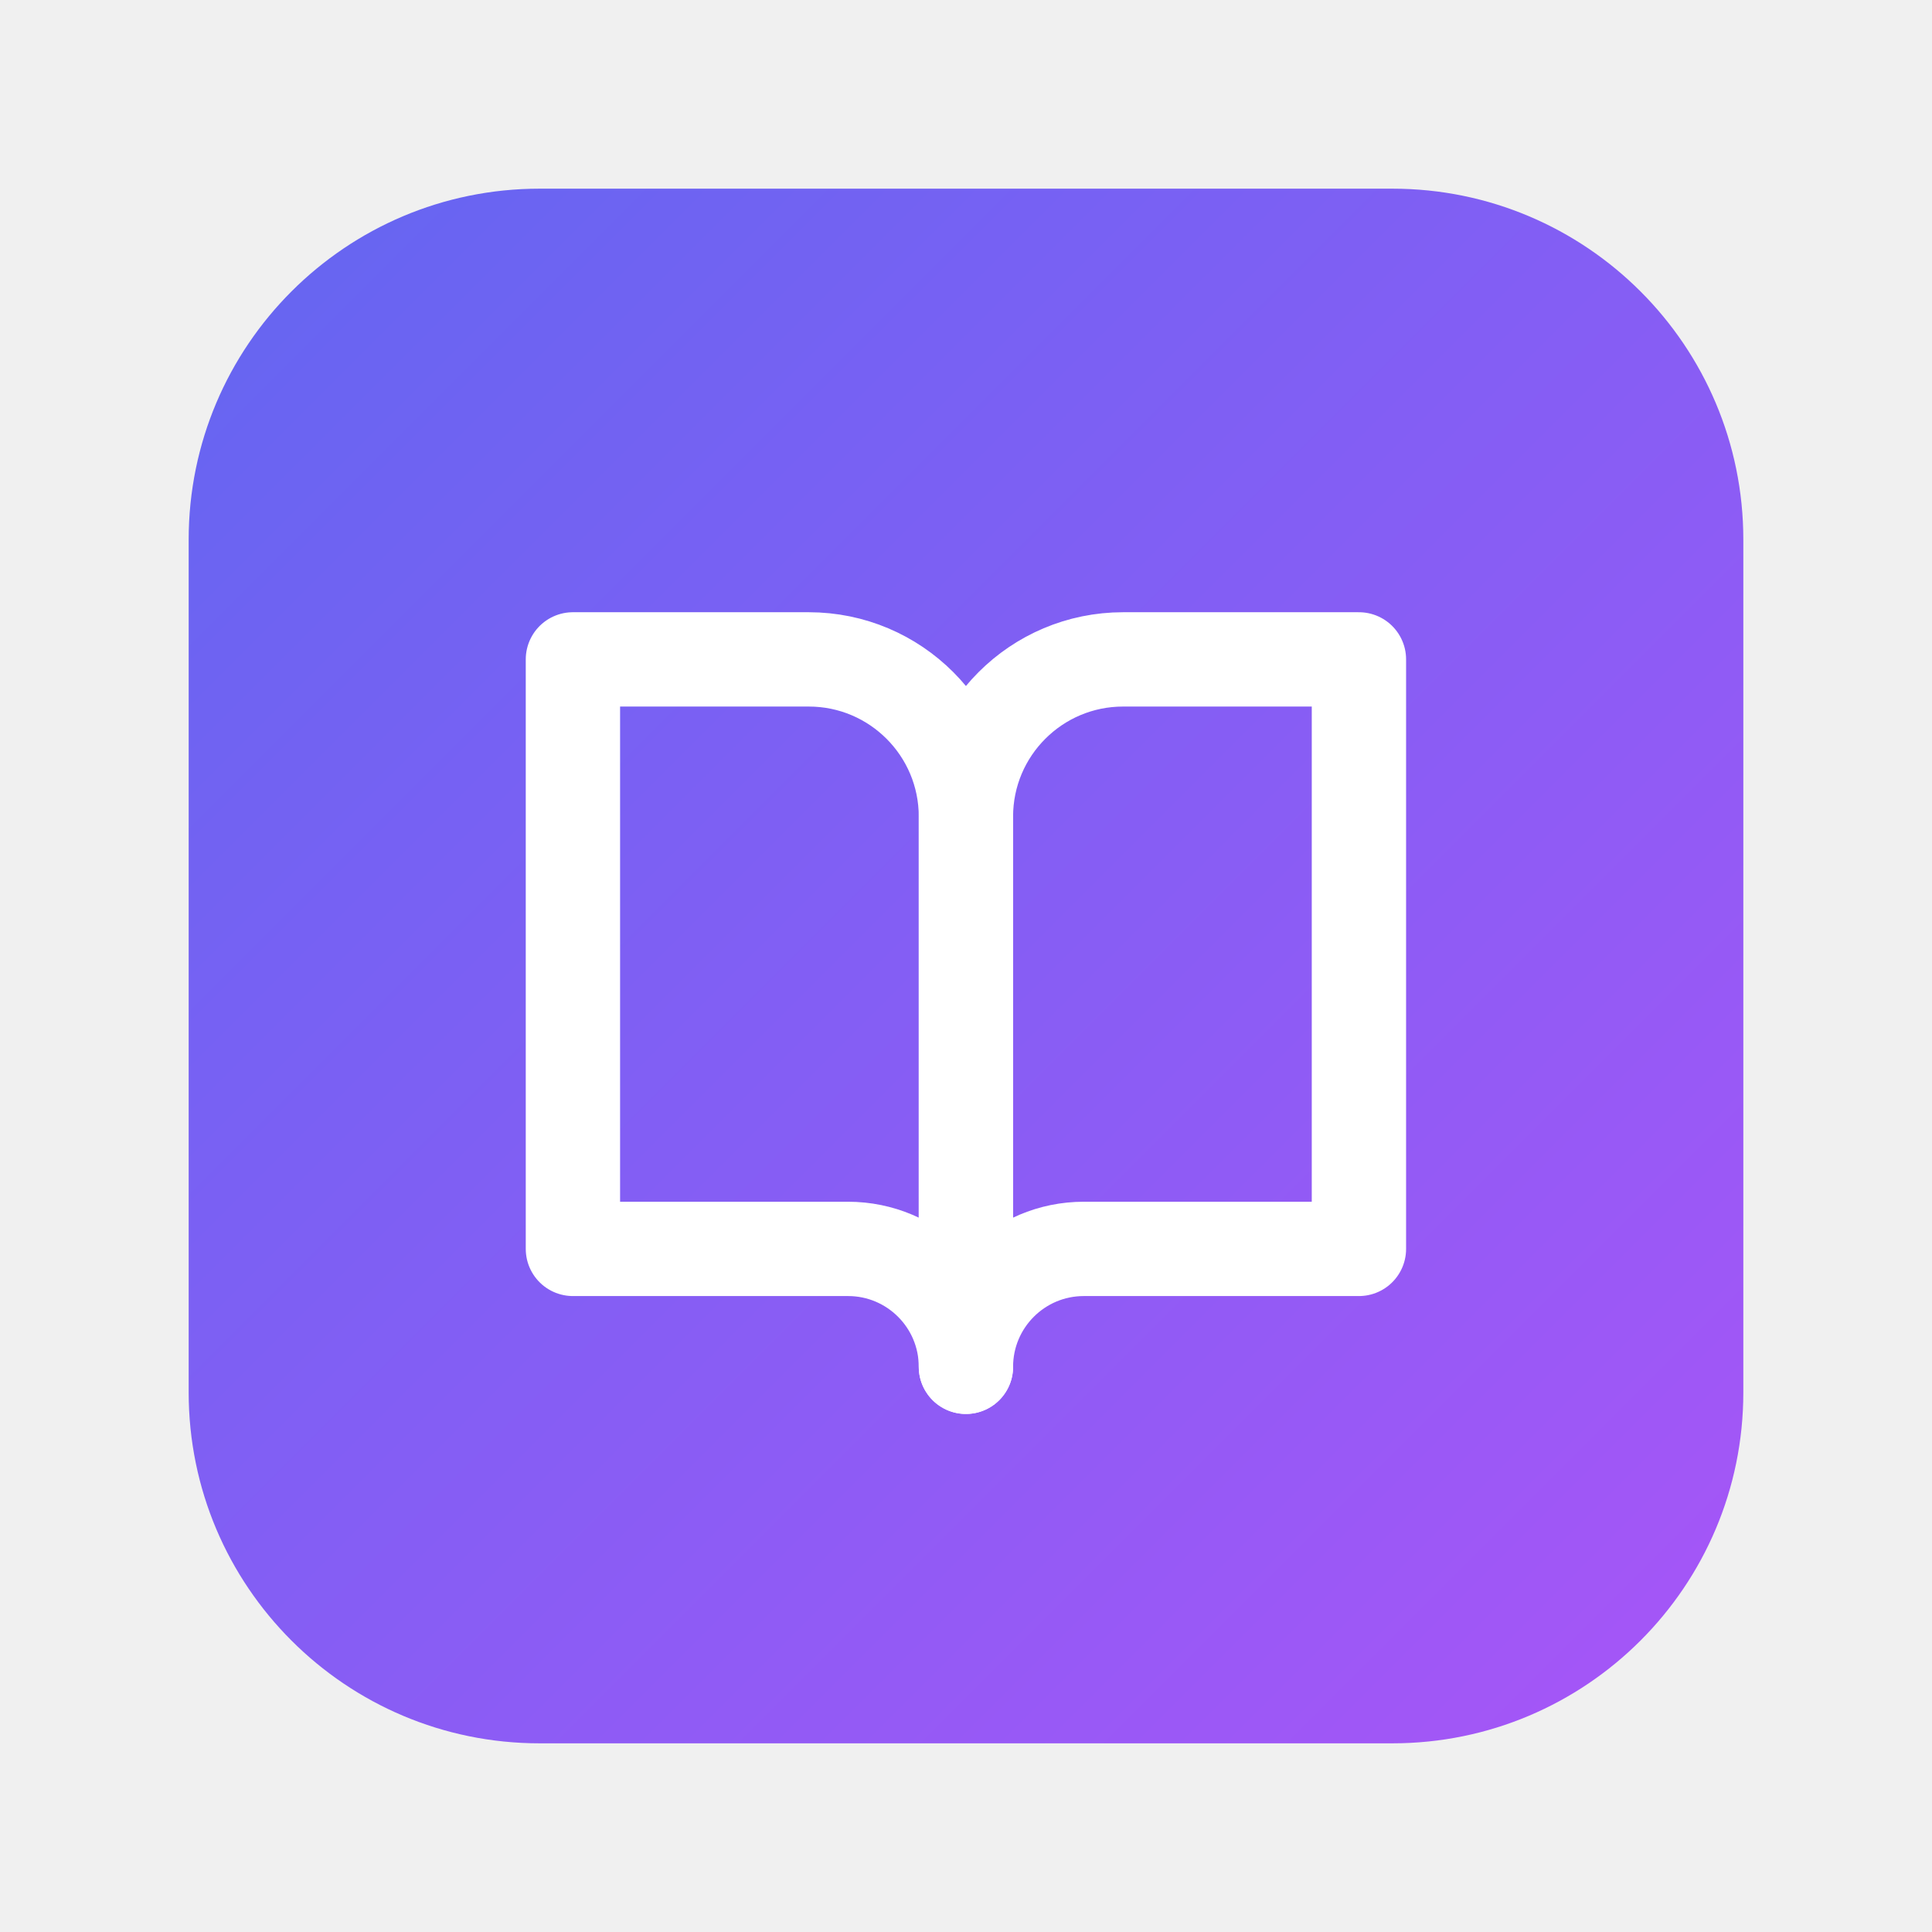
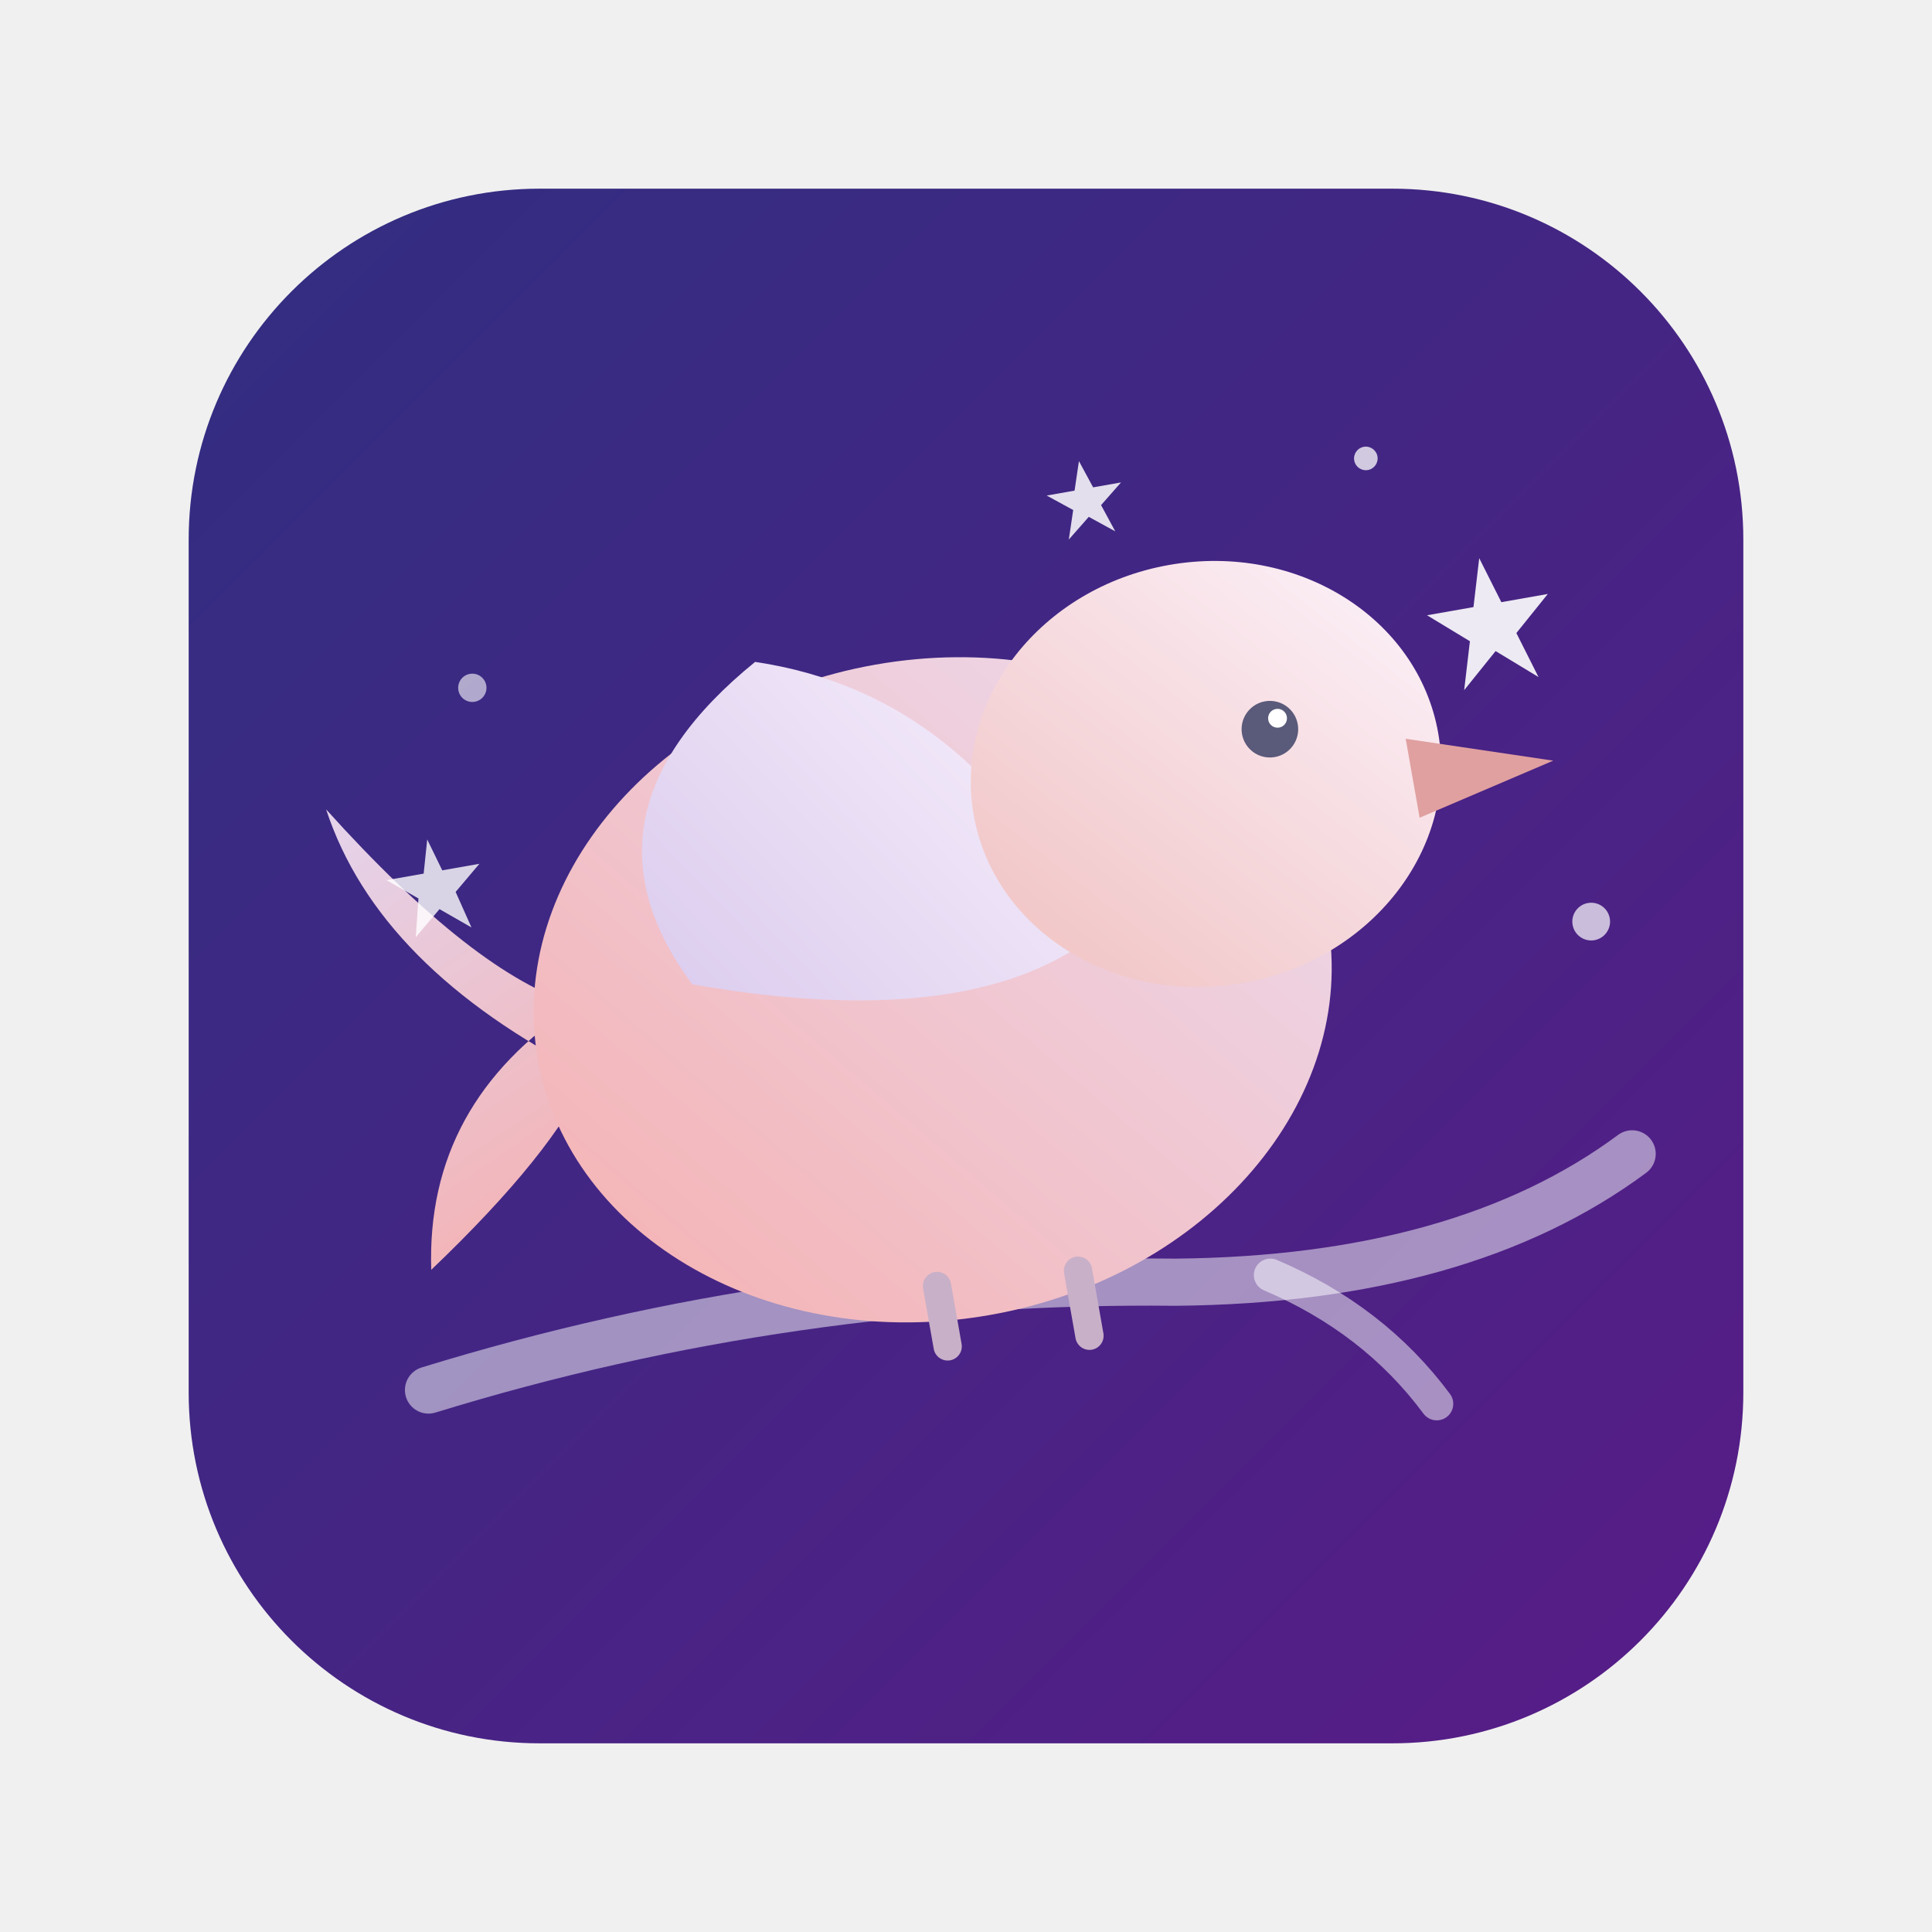
<svg xmlns="http://www.w3.org/2000/svg" width="1024" height="1024" viewBox="0 0 1024 1024" fill="none">
  <rect x="100" y="100" width="824" height="824" rx="186" fill="url(#indigo-purple-gradient)" />
-   <g transform="translate(262, 287) scale(20.83)" stroke="white" stroke-width="2.4" stroke-linecap="round" stroke-linejoin="round" fill="none">
-     <path d="M2 3h6a4 4 0 0 1 4 4v14a3 3 0 0 0-3-3H2z" />
-     <path d="M22 3h-6a4 4 0 0 0-4 4v14a3 3 0 0 1 3-3h7z" />
+   <g transform="translate(490, 500) scale(2.5) rotate(-10)">
+     <path d="M-120 75 Q-40 65 40 80 Q100 90 140 70" stroke="rgba(255,255,255,0.5)" stroke-width="10" stroke-linecap="round" fill="none" />
+     <path d="M60 82 Q80 95 90 115" stroke="rgba(255,255,255,0.5)" stroke-width="7" stroke-linecap="round" fill="none" />
+     <path d="M-75 15 Q-115 -15 -120 -50 Q-95 -10 -75 0 Q-110 15 -115 50 Q-85 30 -75 15" fill="url(#bird-tail-gradient)" />
+     <ellipse cx="0" cy="10" rx="85" ry="70" fill="url(#bird-body-gradient)" />
+     <path d="M-50 0 Q-70 -40 -25 -65 Q20 -50 35 5 Q5 20 -50 0" fill="url(#bird-wing-gradient)" />
+     <ellipse cx="65" cy="-25" rx="50" ry="45" fill="url(#bird-head-gradient)" />
+     <path d="M108 -25 L138 -15 L108 -8 Z" fill="#e0a0a0" />
+     <circle cx="80" cy="-32" r="6" fill="#5a5a7a" />
+     <circle cx="82" cy="-34" r="2" fill="#ffffff" />
+     <polygon points="130,-60 133,-50 143,-50 135,-43 138,-33 130,-40 122,-33 125,-43 117,-50 127,-50" fill="#ffffff" opacity="0.9" />
+     <polygon points="-100,-40 -98,-33 -90,-33 -96,-28 -94,-20 -100,-25 -106,-20 -104,-28 -110,-33 -102,-33" fill="#ffffff" opacity="0.8" />
+     <polygon points="50,-95 52,-89 58,-89 53,-85 55,-79 50,-83 45,-79 47,-85 42,-89 48,-89" fill="#ffffff" opacity="0.85" />
+     <circle cx="140" cy="20" r="4" fill="#ffffff" opacity="0.7" />
+     <circle cx="-85" cy="-70" r="3" fill="#ffffff" opacity="0.6" />
+     <circle cx="110" cy="-85" r="2.5" fill="#ffffff" opacity="0.75" />
+     <path d="M-10 72 L-10 85" stroke="#c8b0c8" stroke-width="6" stroke-linecap="round" />
+     <path d="M20 74 L20 88" stroke="#c8b0c8" stroke-width="6" stroke-linecap="round" />
  </g>
  <defs>
    <linearGradient id="indigo-purple-gradient" x1="100" y1="100" x2="924" y2="924" gradientUnits="userSpaceOnUse">
-       <stop offset="0%" stop-color="#6366f1" />
-       <stop offset="100%" stop-color="#a855f7" />
+       <stop offset="0%" stop-color="#312e81" />
+       <stop offset="100%" stop-color="#581c87" />
+     </linearGradient>
+     <linearGradient id="bird-body-gradient" x1="-85" y1="80" x2="85" y2="-60" gradientUnits="userSpaceOnUse">
+       <stop offset="0%" stop-color="#f5b0b0" />
+       <stop offset="100%" stop-color="#ecdcf0" />
+     </linearGradient>
+     <linearGradient id="bird-wing-gradient" x1="-70" y1="5" x2="35" y2="-65" gradientUnits="userSpaceOnUse">
+       <stop offset="0%" stop-color="#d8c8ec" />
+       <stop offset="100%" stop-color="#f8f0fc" />
+     </linearGradient>
+     <linearGradient id="bird-head-gradient" x1="15" y1="20" x2="115" y2="-70" gradientUnits="userSpaceOnUse">
+       <stop offset="0%" stop-color="#f0c0c0" />
+       <stop offset="100%" stop-color="#fcf4fc" />
+     </linearGradient>
+     <linearGradient id="bird-tail-gradient" x1="-75" y1="50" x2="-120" y2="-50" gradientUnits="userSpaceOnUse">
+       <stop offset="0%" stop-color="#f5b0b0" />
+       <stop offset="100%" stop-color="#e4d4ec" />
    </linearGradient>
  </defs>
</svg>
